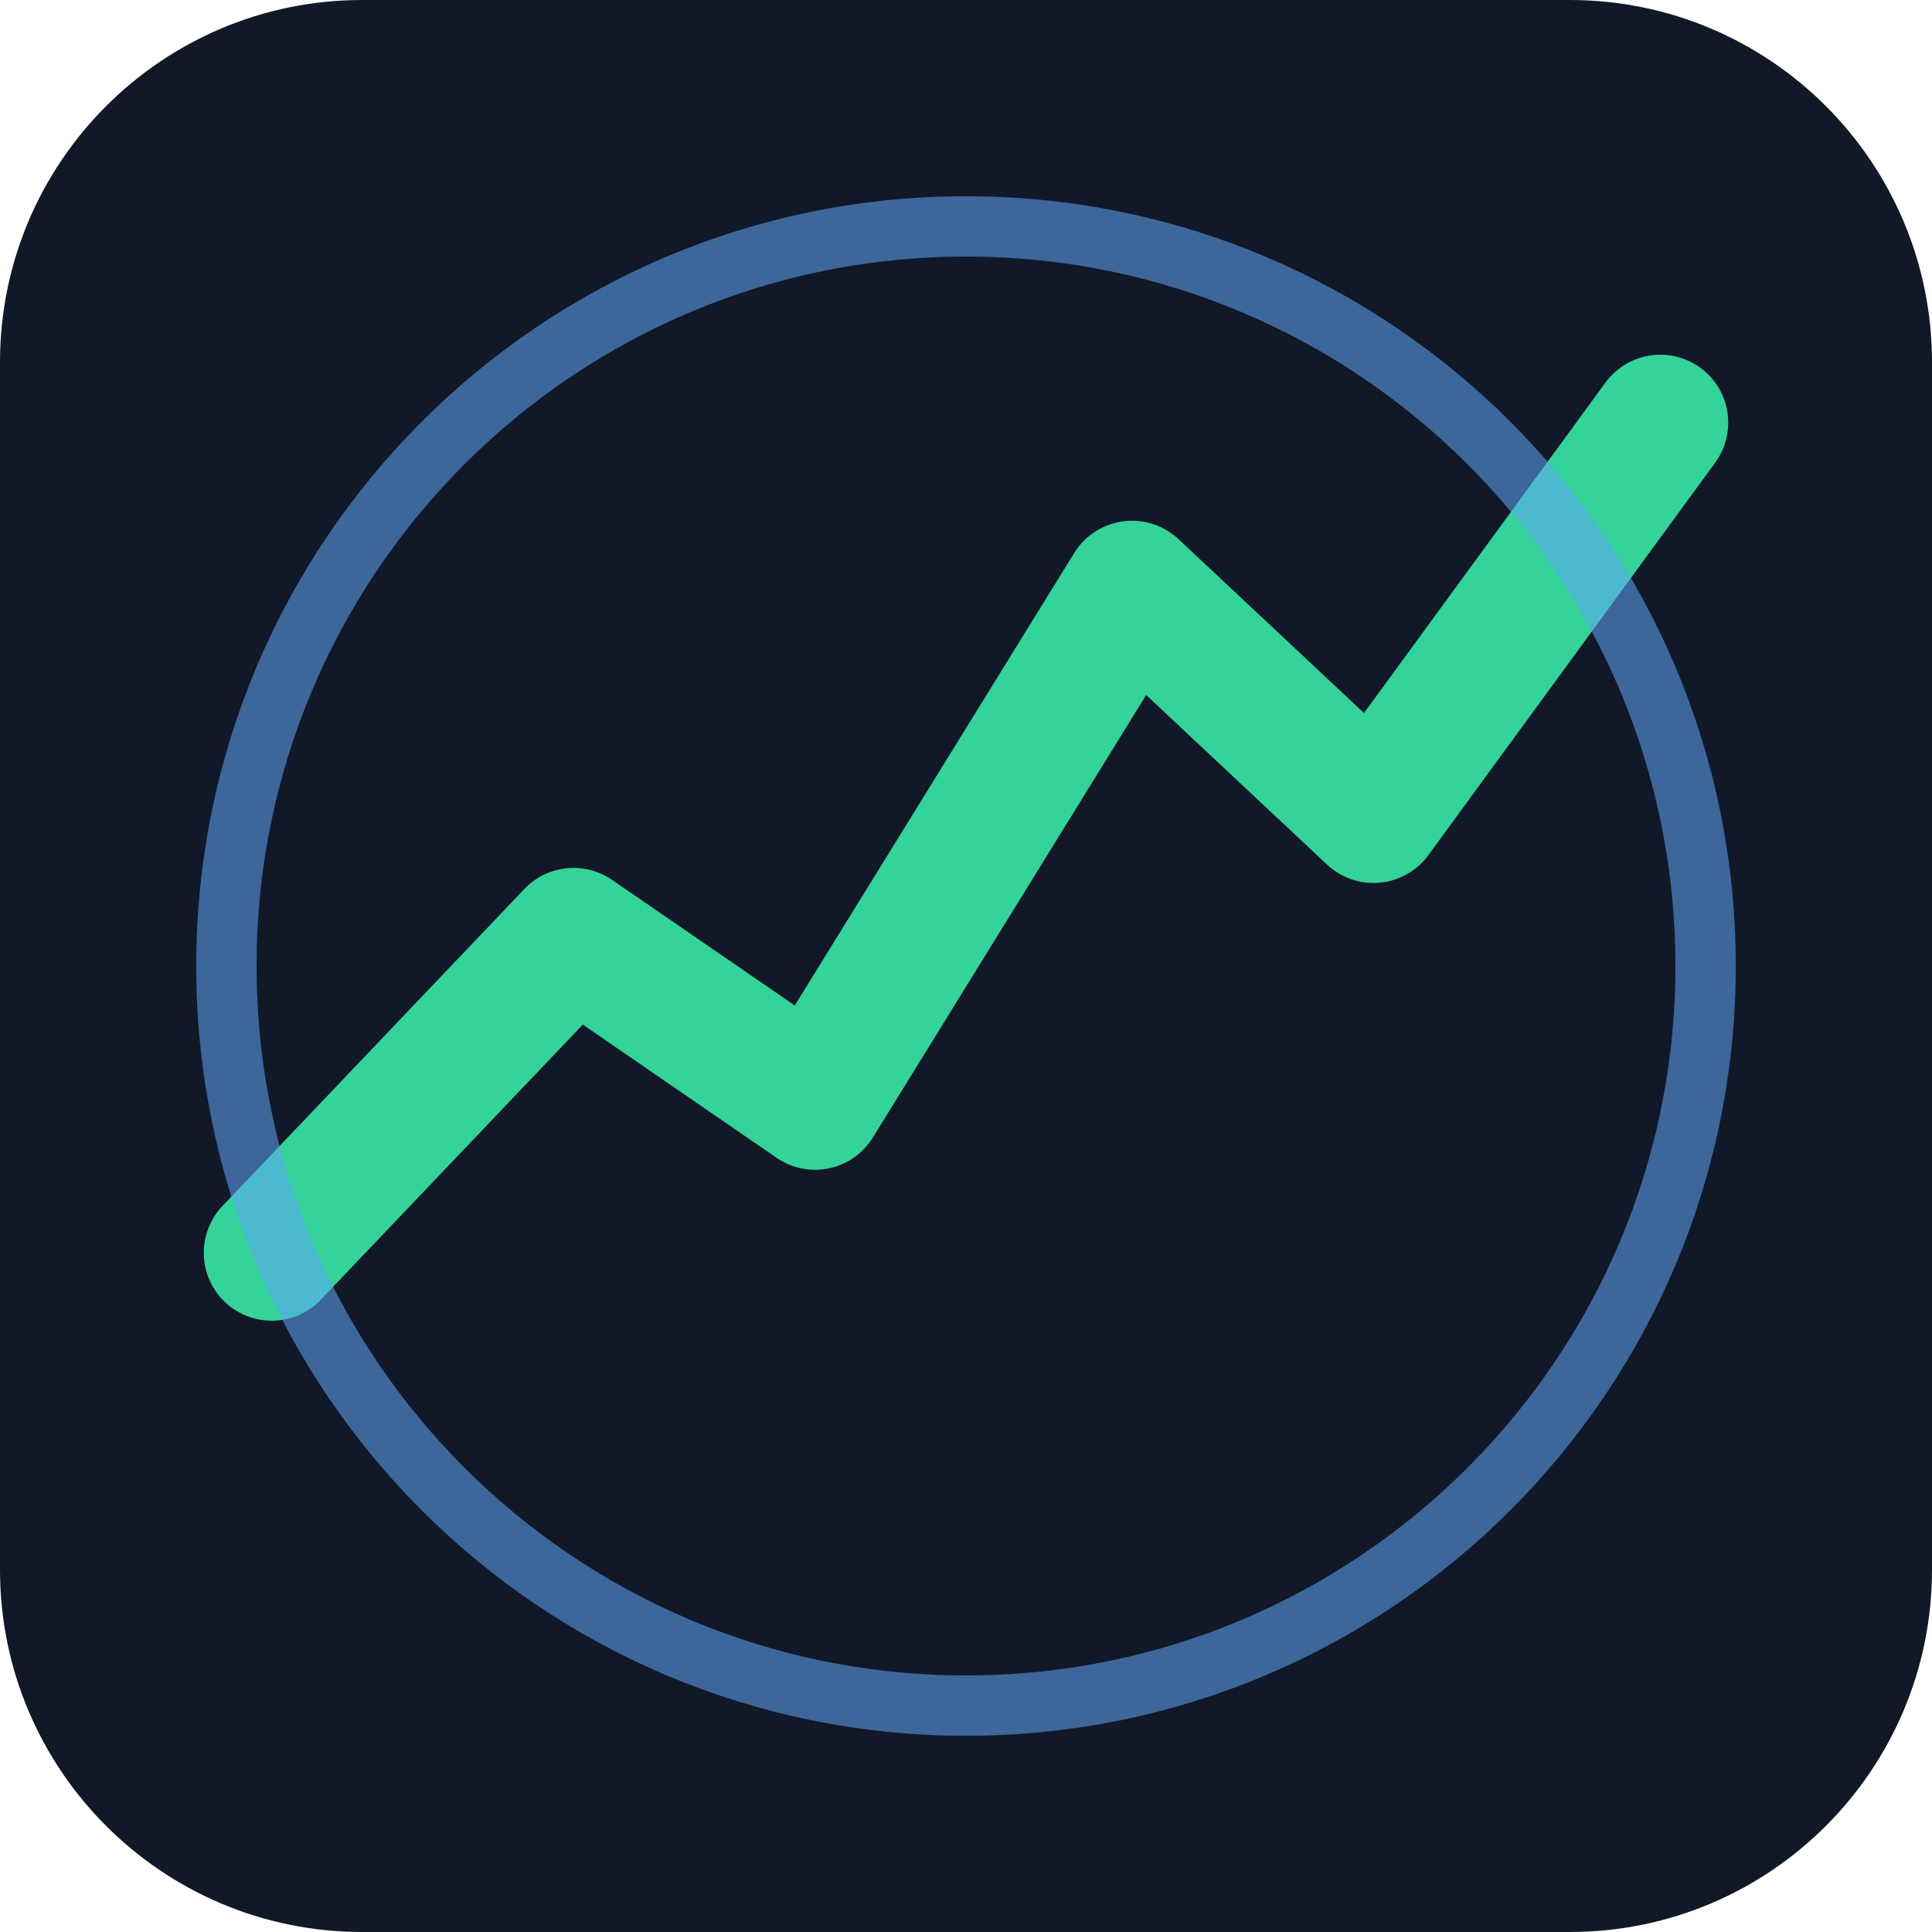
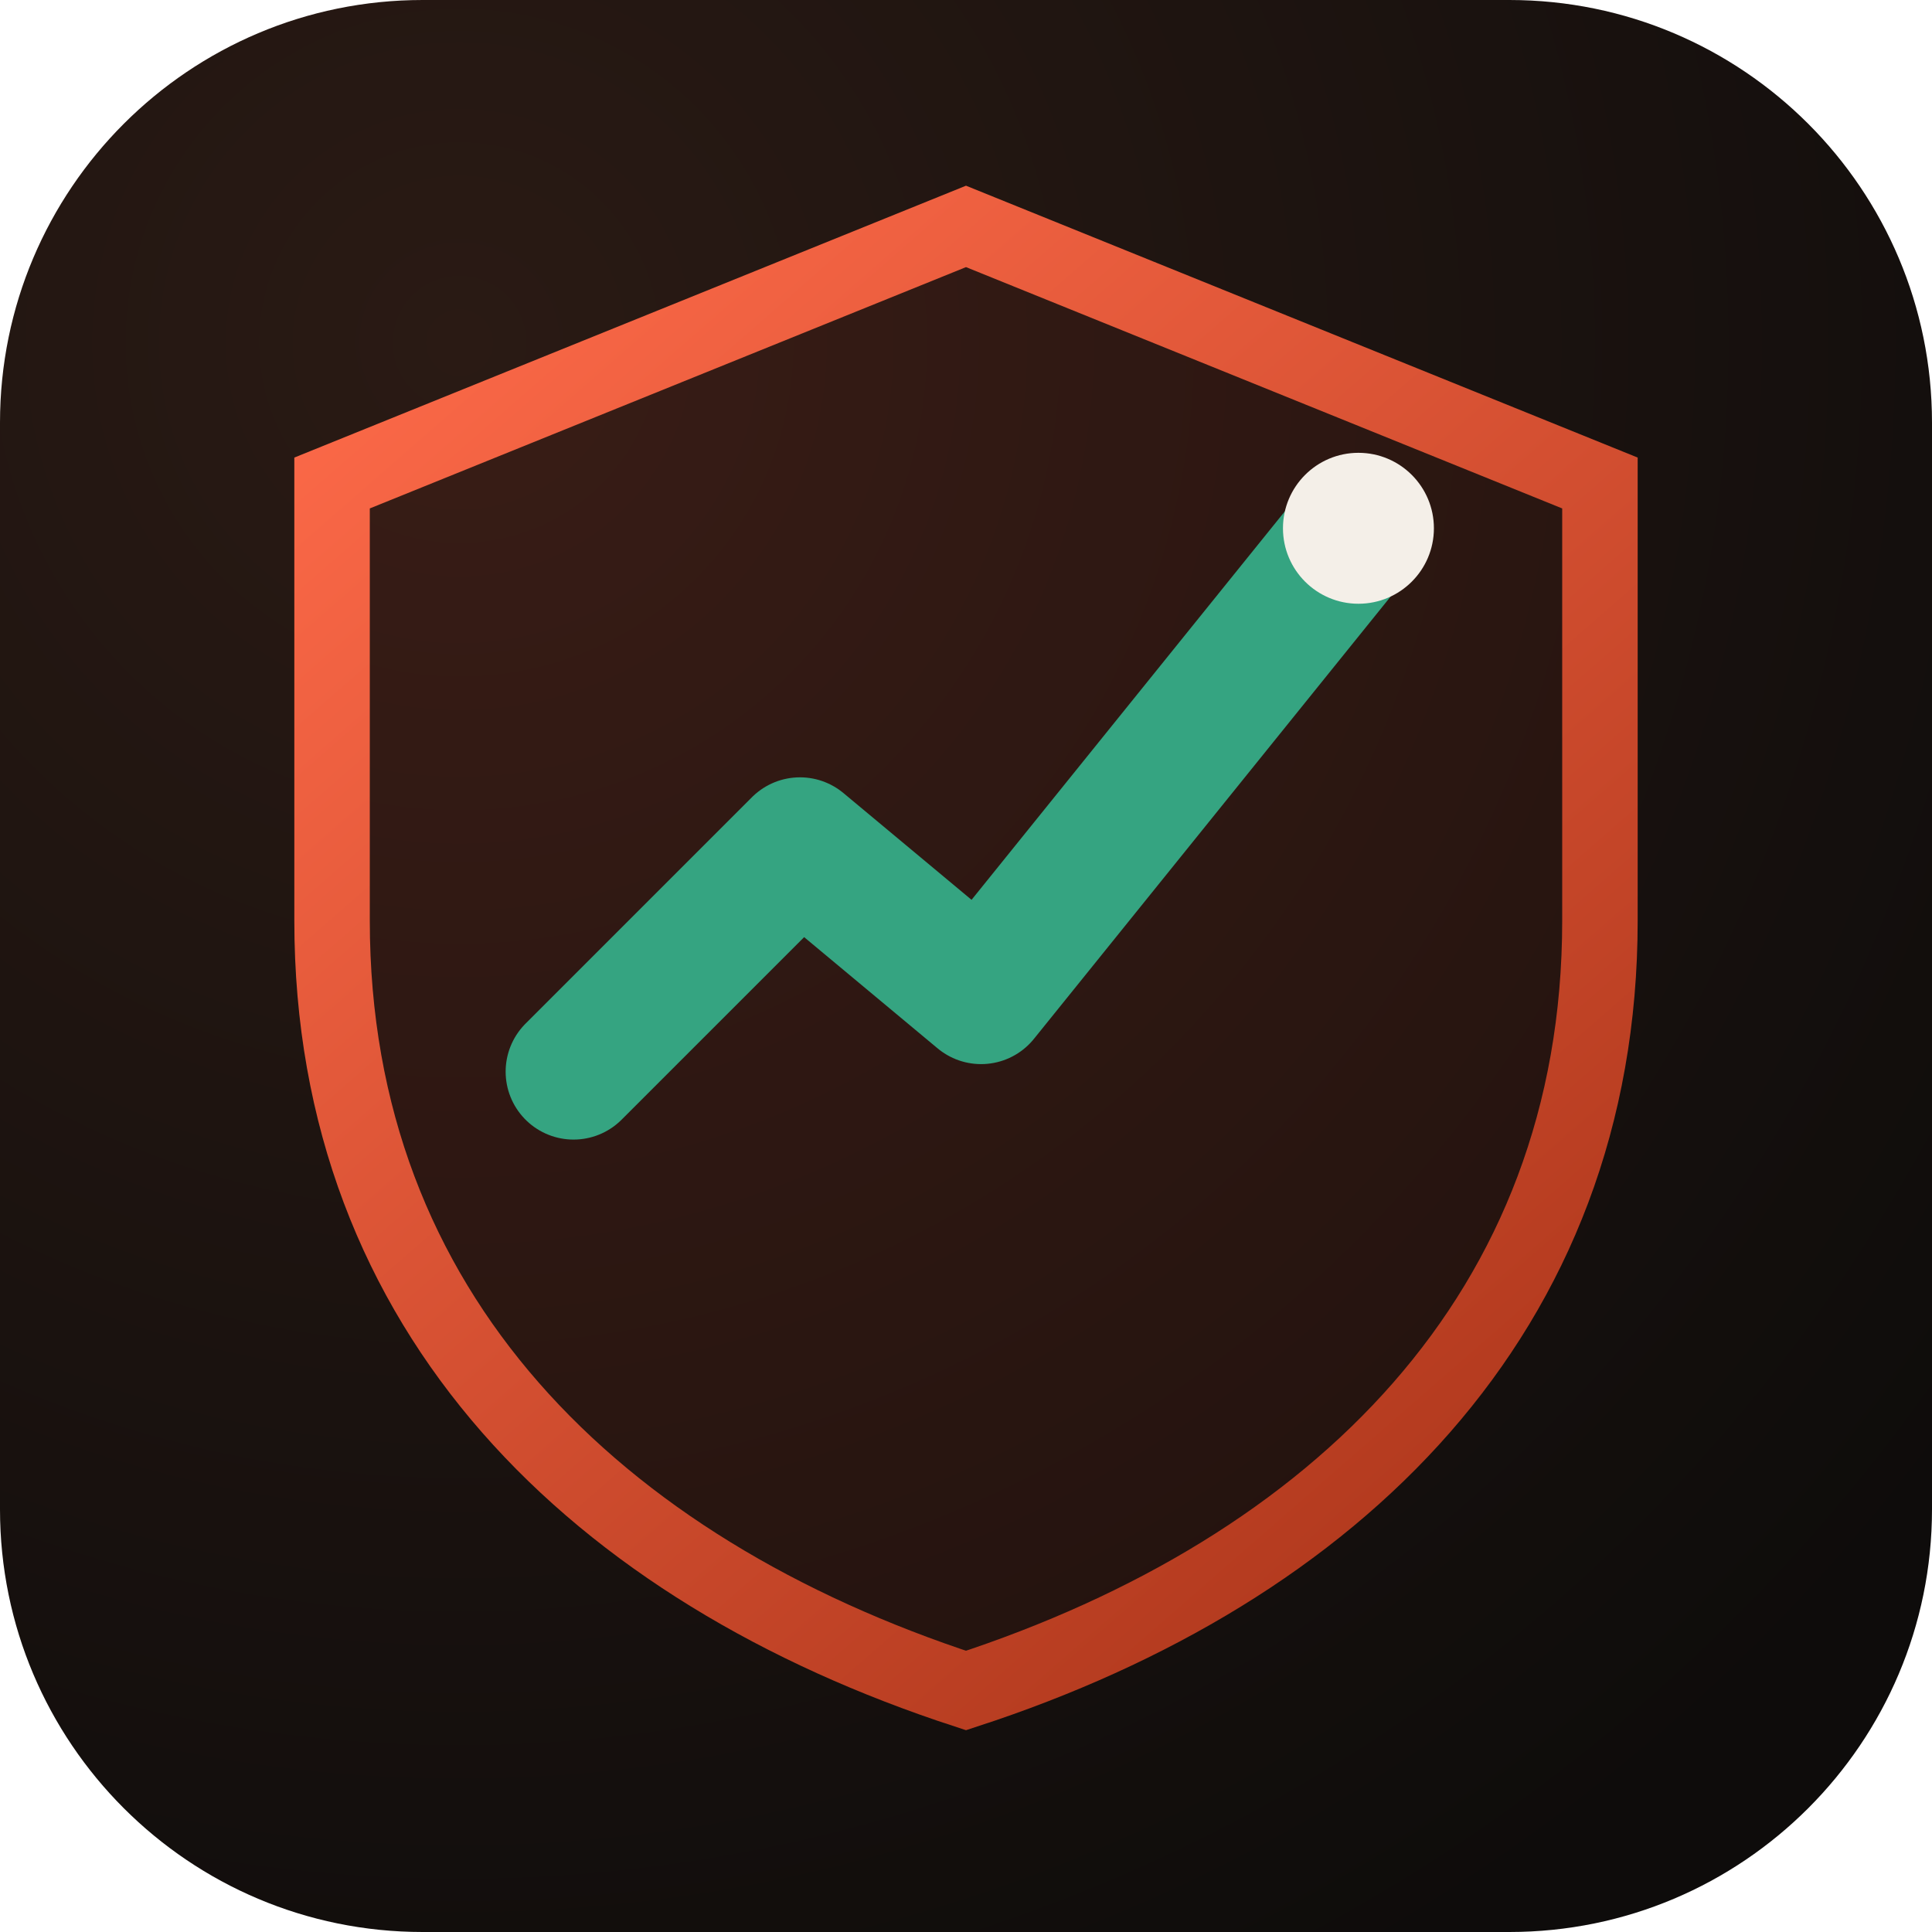
<svg xmlns="http://www.w3.org/2000/svg" viewBox="0 0 128 128">
-   <rect width="128" height="128" rx="24" fill="#111827" />
-   <path d="M18 83 L38 62 L54 73 L75 39 L91 54 L110 28" fill="none" stroke="#34d399" stroke-width="9" stroke-linecap="round" stroke-linejoin="round" />
-   <circle cx="64" cy="64" r="49" fill="none" stroke="#60a5fa" stroke-width="4" opacity=".55" />
+   <defs>
+     <radialGradient id="bg" cx="24%" cy="18%" r="96%">
+       <stop offset="0" stop-color="#2A1A14" />
+       <stop offset="1" stop-color="#0E0C0B" />
+     </radialGradient>
+     <linearGradient id="shield" x1="22" y1="18" x2="104" y2="112" gradientUnits="userSpaceOnUse">
+       <stop stop-color="#FF6B4A" />
+       <stop offset="1" stop-color="#A83318" />
+     </linearGradient>
+   </defs>
+   <rect width="128" height="128" rx="28" fill="url(#bg)" />
+   <path d="M64 15 106 32v29c0 26-17.5 43-42 51-24.5-8-42-25-42-51V32l42-17Z" fill="#E64A2E" fill-opacity=".08" stroke="url(#shield)" stroke-width="5" />
+   <path d="m38 71 15-15 12 10 25-31" fill="none" stroke="#35A481" stroke-width="9" stroke-linecap="round" stroke-linejoin="round" />
+   <circle cx="90" cy="35" r="5" fill="#F4EFE8" />
</svg>
